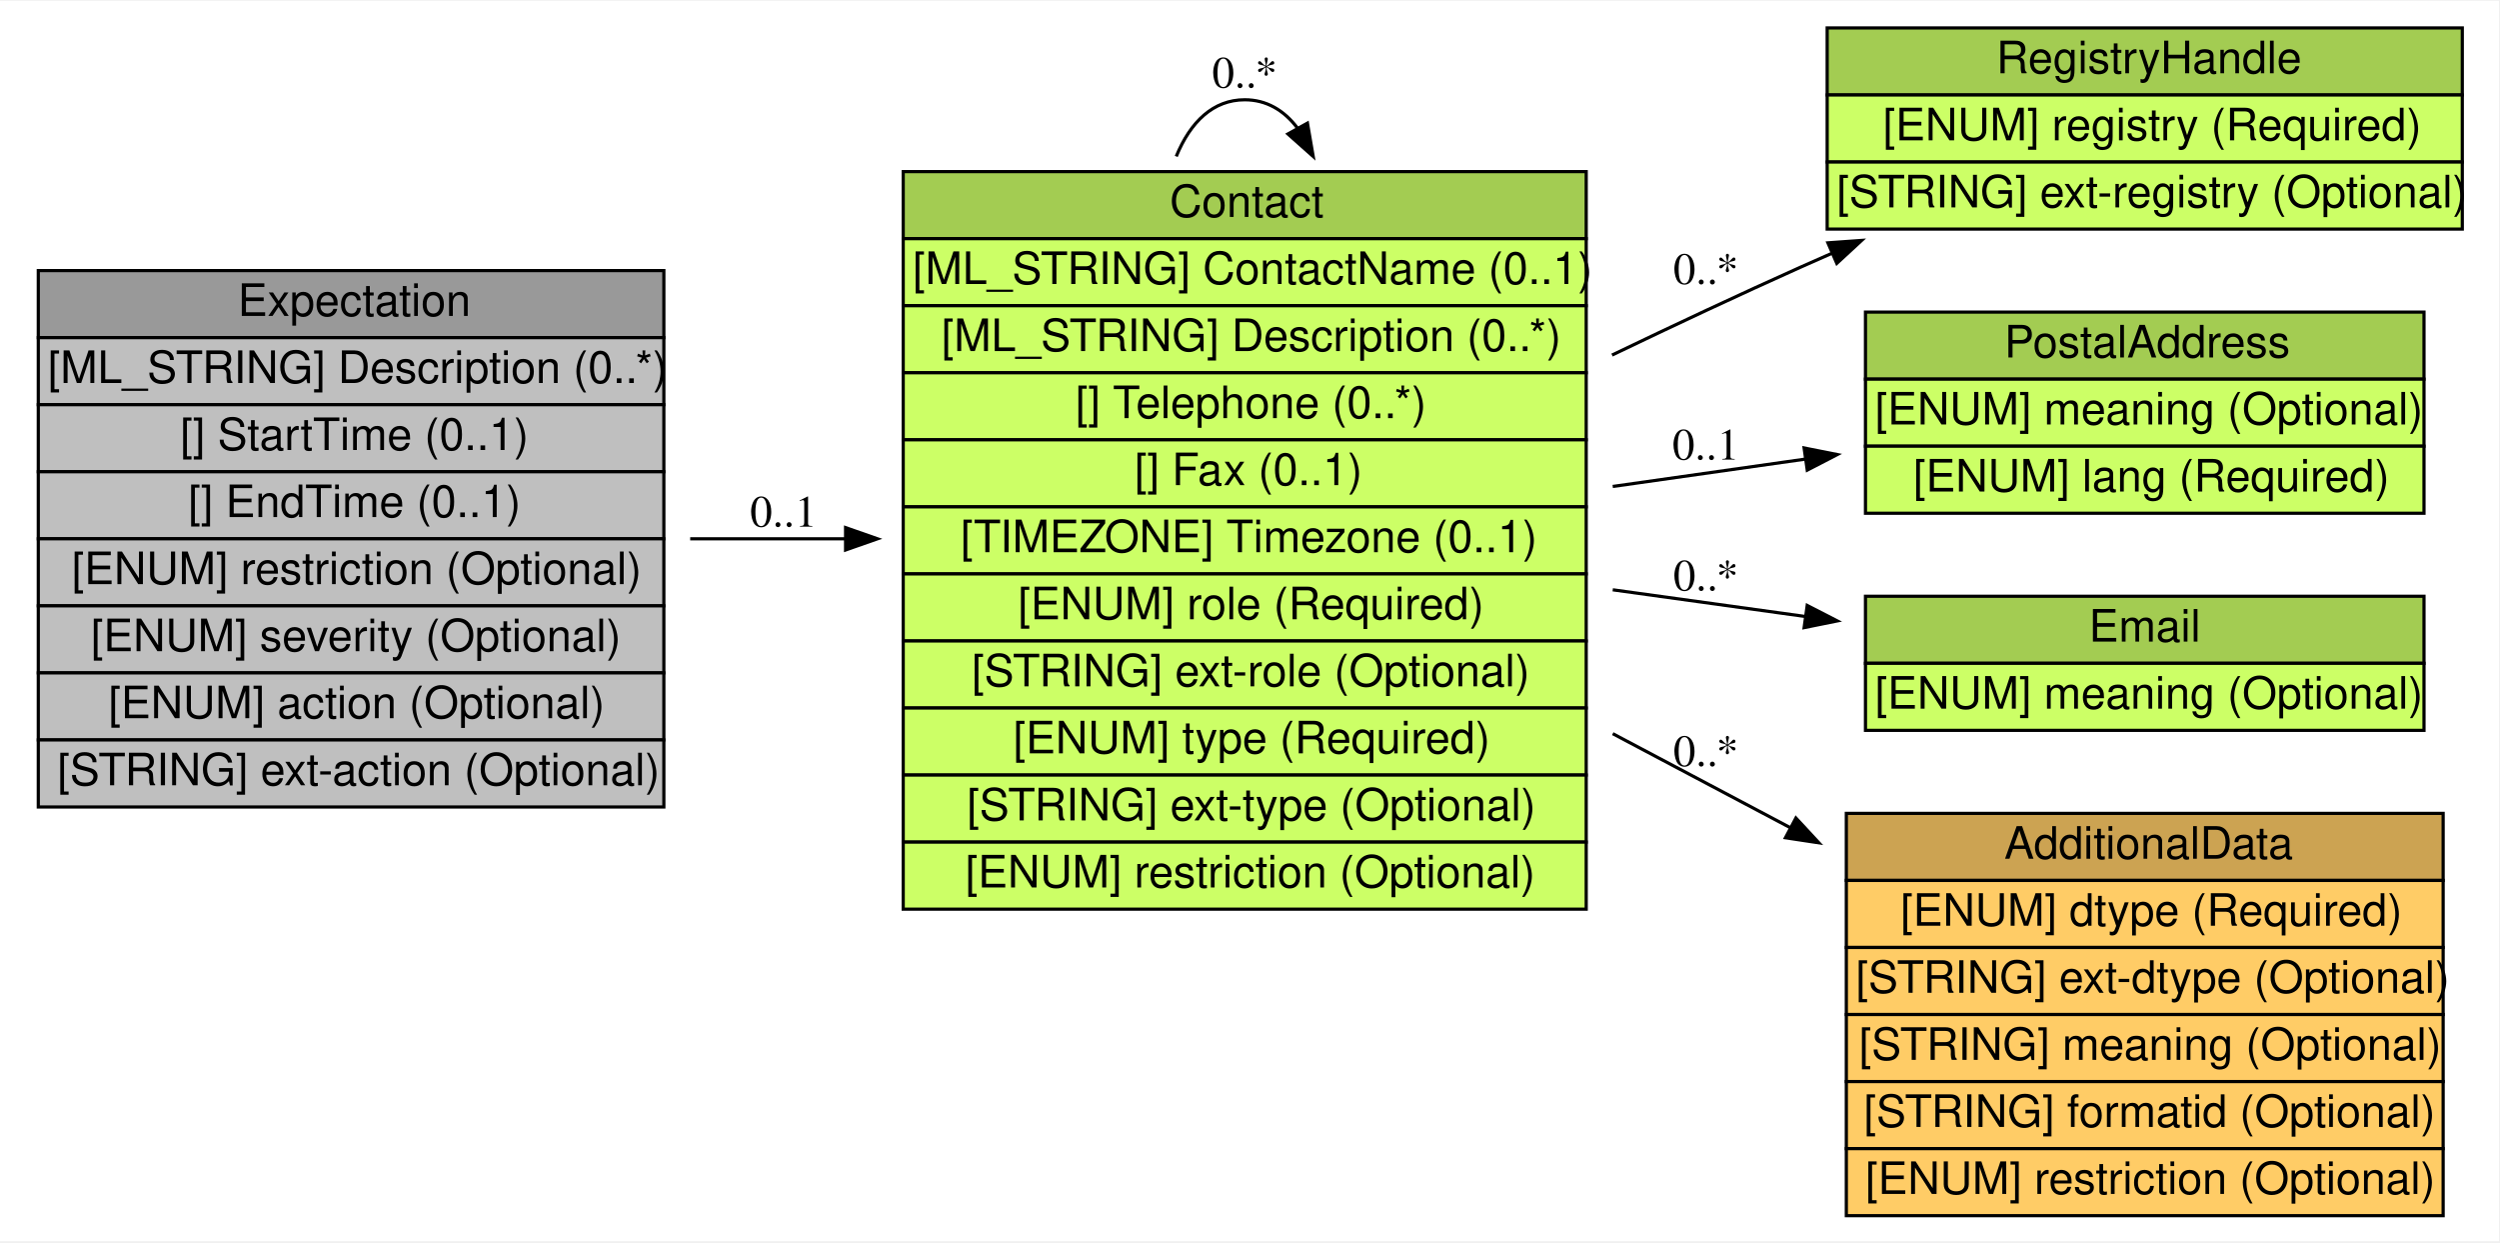
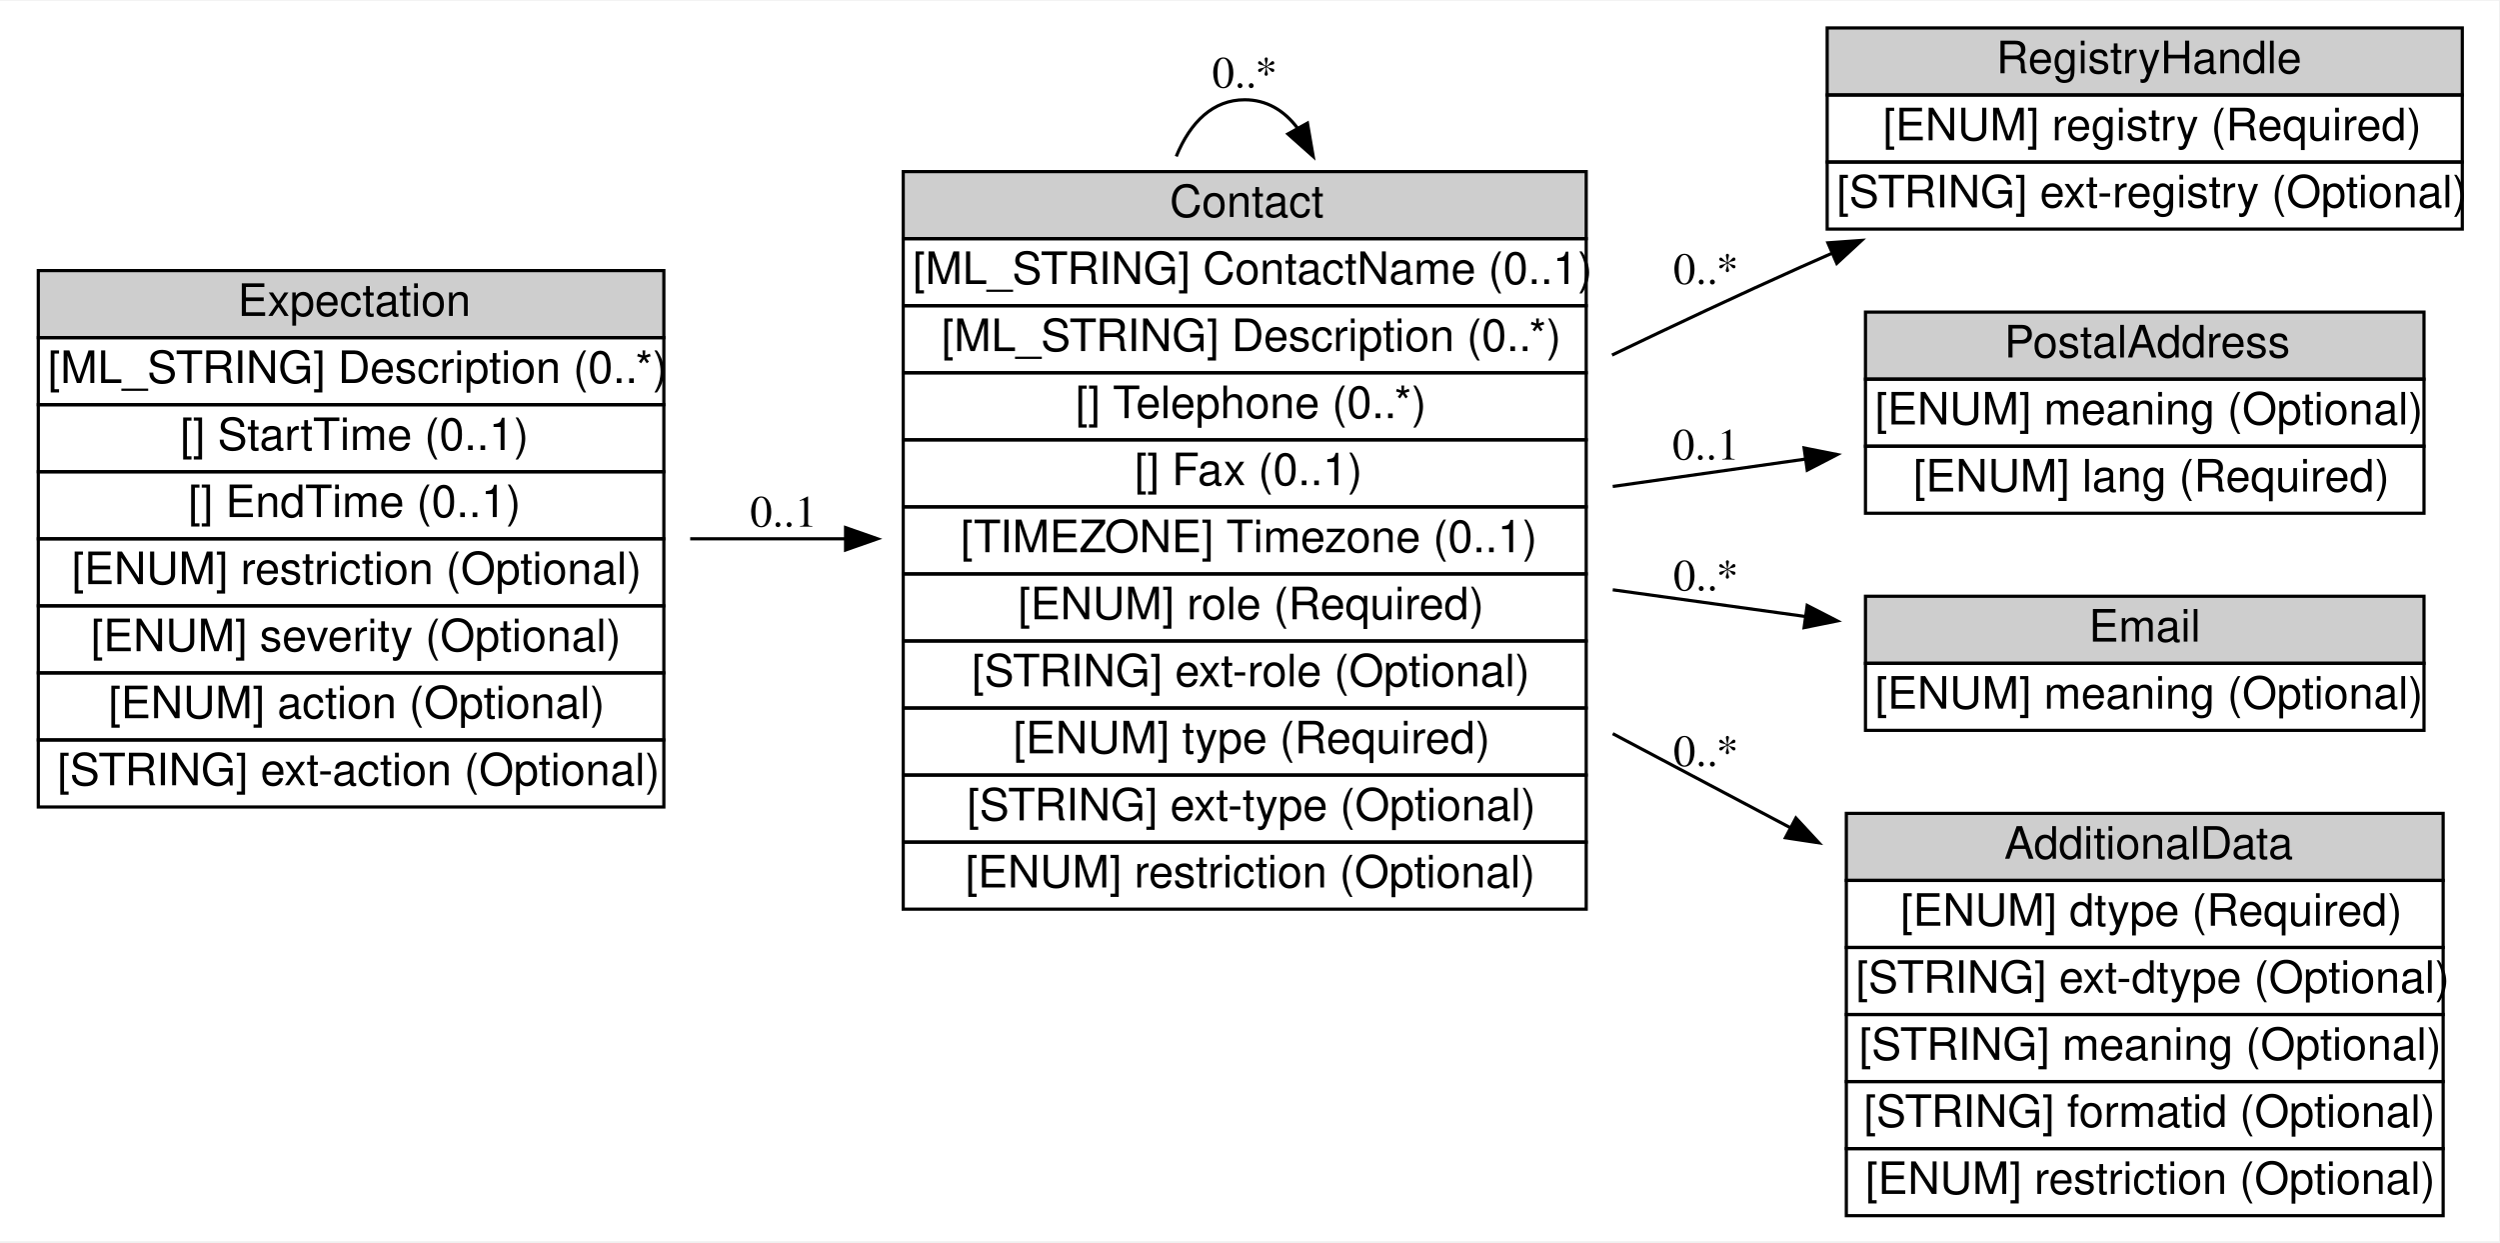
<svg xmlns="http://www.w3.org/2000/svg" xmlns:xlink="http://www.w3.org/1999/xlink" width="783pt" height="389pt" viewBox="0.00 0.00 783.00 388.50">
  <g id="graph0" class="graph" transform="scale(1 1) rotate(0) translate(4 384.5)">
    <polygon fill="#ffffff" stroke="transparent" points="-4,4 -4,-384.5 779,-384.5 779,4 -4,4" />
    <g id="node1" class="node">
      <g id="a_node1_0">
        <a xlink:href="/idmef_parser/IODEF/Expectation.html" xlink:title="The Expectation class conveys to the recipient of the IODEF document the actions the sender is requesting. The scope of the requested action is limited to purview of the EventData class in which this class is aggregated. ">
-           <polygon fill="#999999" stroke="transparent" points="8,-279 8,-300 204,-300 204,-279 8,-279" />
+           <polygon fill="#cecece" stroke="transparent" points="8,-279 8,-300 204,-300 204,-279 8,-279" />
          <polygon fill="none" stroke="#000000" points="8,-279 8,-300 204,-300 204,-279 8,-279" />
          <text text-anchor="start" x="70.5" y="-285.8" font-family="Nimbus Sans L" font-size="14.00" fill="#000000">Expectation</text>
        </a>
      </g>
      <g id="a_node1_1">
        <a xlink:href="/idmef_parser/IODEF/Expectation.html" xlink:title="A free-form description of the desired action(s).">
-           <polygon fill="#bfbfbf" stroke="transparent" points="8,-258 8,-279 204,-279 204,-258 8,-258" />
          <polygon fill="none" stroke="#000000" points="8,-258 8,-279 204,-279 204,-258 8,-258" />
          <text text-anchor="start" x="11" y="-264.8" font-family="Nimbus Sans L" font-size="14.00" fill="#000000">[ML_STRING] Description (0..*)</text>
        </a>
      </g>
      <g id="a_node1_2">
        <a xlink:href="/idmef_parser/IODEF/Expectation.html" xlink:title="The time at which the action should be performed.  A timestamp that is earlier than the ReportTime specified in the Incident class denotes that the expectation should be fulfilled as soon as possible.  The absence of this element leaves the execution of the expectation to the discretion of the recipient.">
-           <polygon fill="#bfbfbf" stroke="transparent" points="8,-237 8,-258 204,-258 204,-237 8,-237" />
          <polygon fill="none" stroke="#000000" points="8,-237 8,-258 204,-258 204,-237 8,-237" />
          <text text-anchor="start" x="52.5" y="-243.8" font-family="Nimbus Sans L" font-size="14.00" fill="#000000">[] StartTime (0..1)</text>
        </a>
      </g>
      <g id="a_node1_3">
        <a xlink:href="/idmef_parser/IODEF/Expectation.html" xlink:title="The time by which the action should be completed. If the action is not carried out by this time, it should no longer be performed.">
-           <polygon fill="#bfbfbf" stroke="transparent" points="8,-216 8,-237 204,-237 204,-216 8,-216" />
          <polygon fill="none" stroke="#000000" points="8,-216 8,-237 204,-237 204,-216 8,-216" />
          <text text-anchor="start" x="55" y="-222.8" font-family="Nimbus Sans L" font-size="14.00" fill="#000000">[] EndTime (0..1)</text>
        </a>
      </g>
      <g id="a_node1_4">
        <a xlink:href="/idmef_parser/IODEF/Expectation.html" xlink:title="This attribute is defined in Section 3.2.">
-           <polygon fill="#bfbfbf" stroke="transparent" points="8,-195 8,-216 204,-216 204,-195 8,-195" />
          <polygon fill="none" stroke="#000000" points="8,-195 8,-216 204,-216 204,-195 8,-195" />
          <text text-anchor="start" x="18.5" y="-201.8" font-family="Nimbus Sans L" font-size="14.00" fill="#000000">[ENUM] restriction (Optional)</text>
        </a>
      </g>
      <g id="a_node1_5">
        <a xlink:href="/idmef_parser/IODEF/Expectation.html" xlink:title="Indicates the desired priority of the action. This attribute is an enumerated list with no default value, and the semantics of these relative measures are context dependent.">
-           <polygon fill="#bfbfbf" stroke="transparent" points="8,-174 8,-195 204,-195 204,-174 8,-174" />
          <polygon fill="none" stroke="#000000" points="8,-174 8,-195 204,-195 204,-174 8,-174" />
          <text text-anchor="start" x="24.5" y="-180.8" font-family="Nimbus Sans L" font-size="14.00" fill="#000000">[ENUM] severity (Optional)</text>
        </a>
      </g>
      <g id="a_node1_6">
        <a xlink:href="/idmef_parser/IODEF/Expectation.html" xlink:title="Classifies the type of action requested.  This attribute is an enumerated list with no default value.">
-           <polygon fill="#bfbfbf" stroke="transparent" points="8,-153 8,-174 204,-174 204,-153 8,-153" />
          <polygon fill="none" stroke="#000000" points="8,-153 8,-174 204,-174 204,-153 8,-153" />
          <text text-anchor="start" x="30" y="-159.8" font-family="Nimbus Sans L" font-size="14.00" fill="#000000">[ENUM] action (Optional)</text>
        </a>
      </g>
      <g id="a_node1_7">
        <a xlink:href="/idmef_parser/IODEF/Expectation.html" xlink:title="A means by which to extend the action attribute.  See Section 5.1.">
-           <polygon fill="#bfbfbf" stroke="transparent" points="8,-132 8,-153 204,-153 204,-132 8,-132" />
          <polygon fill="none" stroke="#000000" points="8,-132 8,-153 204,-153 204,-132 8,-132" />
          <text text-anchor="start" x="14" y="-138.8" font-family="Nimbus Sans L" font-size="14.00" fill="#000000">[STRING] ext-action (Optional)</text>
        </a>
      </g>
    </g>
    <g id="node2" class="node">
      <g id="a_node2_8">
        <a xlink:href="/idmef_parser/IODEF/Contact.html" xlink:title="The Contact class describes contact information for organizations and personnel involved in the incident. This class allows for the naming of the involved party, specifying contact information for them, and identifying their role in the incident. ">
-           <polygon fill="#a3cc52" stroke="transparent" points="279,-310 279,-331 493,-331 493,-310 279,-310" />
+           <polygon fill="#cecece" stroke="transparent" points="279,-310 279,-331 493,-331 493,-310 279,-310" />
          <polygon fill="none" stroke="#000000" points="279,-310 279,-331 493,-331 493,-310 279,-310" />
          <text text-anchor="start" x="362.5" y="-316.8" font-family="Nimbus Sans L" font-size="14.00" fill="#000000">Contact</text>
        </a>
      </g>
      <g id="a_node2_9">
        <a xlink:href="/idmef_parser/IODEF/Contact.html" xlink:title="The name of the contact.  The contact may either be an organization or a person.  The type attribute disambiguates the semantics.">
-           <polygon fill="#ccff66" stroke="transparent" points="279,-289 279,-310 493,-310 493,-289 279,-289" />
          <polygon fill="none" stroke="#000000" points="279,-289 279,-310 493,-310 493,-289 279,-289" />
          <text text-anchor="start" x="282" y="-295.8" font-family="Nimbus Sans L" font-size="14.00" fill="#000000">[ML_STRING] ContactName (0..1)</text>
        </a>
      </g>
      <g id="a_node2_10">
        <a xlink:href="/idmef_parser/IODEF/Contact.html" xlink:title="A free-form description of this contact.  In the case of a person, this is often the organizational title of the individual.">
-           <polygon fill="#ccff66" stroke="transparent" points="279,-268 279,-289 493,-289 493,-268 279,-268" />
          <polygon fill="none" stroke="#000000" points="279,-268 279,-289 493,-289 493,-268 279,-268" />
          <text text-anchor="start" x="291" y="-274.8" font-family="Nimbus Sans L" font-size="14.00" fill="#000000">[ML_STRING] Description (0..*)</text>
        </a>
      </g>
      <g id="a_node2_11">
        <a xlink:href="/idmef_parser/IODEF/Contact.html" xlink:title="The telephone number of the contact.">
-           <polygon fill="#ccff66" stroke="transparent" points="279,-247 279,-268 493,-268 493,-247 279,-247" />
          <polygon fill="none" stroke="#000000" points="279,-247 279,-268 493,-268 493,-247 279,-247" />
          <text text-anchor="start" x="333" y="-253.8" font-family="Nimbus Sans L" font-size="14.00" fill="#000000">[] Telephone (0..*)</text>
        </a>
      </g>
      <g id="a_node2_12">
        <a xlink:href="/idmef_parser/IODEF/Contact.html" xlink:title="The facsimile telephone number of the contact.">
-           <polygon fill="#ccff66" stroke="transparent" points="279,-226 279,-247 493,-247 493,-226 279,-226" />
          <polygon fill="none" stroke="#000000" points="279,-226 279,-247 493,-247 493,-226 279,-226" />
          <text text-anchor="start" x="351.5" y="-232.8" font-family="Nimbus Sans L" font-size="14.00" fill="#000000">[] Fax (0..1)</text>
        </a>
      </g>
      <g id="a_node2_13">
        <a xlink:href="/idmef_parser/IODEF/Contact.html" xlink:title="The timezone in which the contact resides formatted according to Section 2.9.">
-           <polygon fill="#ccff66" stroke="transparent" points="279,-205 279,-226 493,-226 493,-205 279,-205" />
          <polygon fill="none" stroke="#000000" points="279,-205 279,-226 493,-226 493,-205 279,-205" />
          <text text-anchor="start" x="297" y="-211.8" font-family="Nimbus Sans L" font-size="14.00" fill="#000000">[TIMEZONE] Timezone (0..1)</text>
        </a>
      </g>
      <g id="a_node2_14">
        <a xlink:href="/idmef_parser/IODEF/Contact.html" xlink:title="Indicates the role the contact fulfills.  This attribute is defined as an enumerated list:">
-           <polygon fill="#ccff66" stroke="transparent" points="279,-184 279,-205 493,-205 493,-184 279,-184" />
          <polygon fill="none" stroke="#000000" points="279,-184 279,-205 493,-205 493,-184 279,-184" />
          <text text-anchor="start" x="315" y="-190.8" font-family="Nimbus Sans L" font-size="14.00" fill="#000000">[ENUM] role (Required)</text>
        </a>
      </g>
      <g id="a_node2_15">
        <a xlink:href="/idmef_parser/IODEF/Contact.html" xlink:title="A means by which to extend the role attribute. See Section 5.1.">
-           <polygon fill="#ccff66" stroke="transparent" points="279,-163 279,-184 493,-184 493,-163 279,-163" />
          <polygon fill="none" stroke="#000000" points="279,-163 279,-184 493,-184 493,-163 279,-163" />
          <text text-anchor="start" x="300.5" y="-169.8" font-family="Nimbus Sans L" font-size="14.00" fill="#000000">[STRING] ext-role (Optional)</text>
        </a>
      </g>
      <g id="a_node2_16">
        <a xlink:href="/idmef_parser/IODEF/Contact.html" xlink:title="Indicates the type of contact being described. This attribute is defined as an enumerated list:">
-           <polygon fill="#ccff66" stroke="transparent" points="279,-142 279,-163 493,-163 493,-142 279,-142" />
          <polygon fill="none" stroke="#000000" points="279,-142 279,-163 493,-163 493,-142 279,-142" />
          <text text-anchor="start" x="313.5" y="-148.8" font-family="Nimbus Sans L" font-size="14.00" fill="#000000">[ENUM] type (Required)</text>
        </a>
      </g>
      <g id="a_node2_17">
        <a xlink:href="/idmef_parser/IODEF/Contact.html" xlink:title="A means by which to extend the type attribute. See Section 5.1.">
-           <polygon fill="#ccff66" stroke="transparent" points="279,-121 279,-142 493,-142 493,-121 279,-121" />
          <polygon fill="none" stroke="#000000" points="279,-121 279,-142 493,-142 493,-121 279,-121" />
          <text text-anchor="start" x="299" y="-127.8" font-family="Nimbus Sans L" font-size="14.00" fill="#000000">[STRING] ext-type (Optional)</text>
        </a>
      </g>
      <g id="a_node2_18">
        <a xlink:href="/idmef_parser/IODEF/Contact.html" xlink:title="This attribute is defined in Section 3.2.">
-           <polygon fill="#ccff66" stroke="transparent" points="279,-100 279,-121 493,-121 493,-100 279,-100" />
          <polygon fill="none" stroke="#000000" points="279,-100 279,-121 493,-121 493,-100 279,-100" />
          <text text-anchor="start" x="298.5" y="-106.8" font-family="Nimbus Sans L" font-size="14.00" fill="#000000">[ENUM] restriction (Optional)</text>
        </a>
      </g>
    </g>
    <g id="edge6" class="edge">
      <path fill="none" stroke="#000000" d="M212.255,-216C228.142,-216 244.645,-216 260.878,-216" />
      <polygon fill="#000000" stroke="#000000" points="260.942,-219.5 270.942,-216 260.942,-212.5 260.942,-219.5" />
      <text text-anchor="middle" x="241.5" y="-219.8" font-family="Times,serif" font-size="14.00" fill="#000000">0..1</text>
    </g>
    <g id="edge4" class="edge">
      <path fill="none" stroke="#000000" d="M364.544,-335.75C369.004,-346.646 376.156,-353.5 386,-353.5 392.768,-353.5 398.263,-350.26 402.486,-344.695" />
      <polygon fill="#000000" stroke="#000000" points="405.659,-346.191 407.456,-335.75 399.54,-342.791 405.659,-346.191" />
      <text text-anchor="middle" x="386" y="-357.3" font-family="Times,serif" font-size="14.00" fill="#000000">0..*</text>
    </g>
    <g id="node3" class="node">
      <g id="a_node3_19">
        <a xlink:href="/idmef_parser/IODEF/RegistryHandle.html" xlink:title="The RegistryHandle class represents a handle into an Internet registry or community-specific database. The handle is specified in the element content and the type attribute specifies the database. ">
-           <polygon fill="#a3cc52" stroke="transparent" points="568.5,-355 568.5,-376 767.5,-376 767.5,-355 568.5,-355" />
+           <polygon fill="#cecece" stroke="transparent" points="568.5,-355 568.5,-376 767.5,-376 767.5,-355 568.5,-355" />
          <polygon fill="none" stroke="#000000" points="568.5,-355 568.5,-376 767.5,-376 767.5,-355 568.5,-355" />
          <text text-anchor="start" x="621.5" y="-361.8" font-family="Nimbus Sans L" font-size="14.00" fill="#000000">RegistryHandle</text>
        </a>
      </g>
      <g id="a_node3_20">
        <a xlink:href="/idmef_parser/IODEF/RegistryHandle.html" xlink:title="The database to which the handle belongs.  The default value is 'local'.  The possible values are:">
-           <polygon fill="#ccff66" stroke="transparent" points="568.5,-334 568.5,-355 767.5,-355 767.5,-334 568.5,-334" />
          <polygon fill="none" stroke="#000000" points="568.5,-334 568.5,-355 767.5,-355 767.5,-334 568.5,-334" />
          <text text-anchor="start" x="586" y="-340.8" font-family="Nimbus Sans L" font-size="14.00" fill="#000000">[ENUM] registry (Required)</text>
        </a>
      </g>
      <g id="a_node3_21">
        <a xlink:href="/idmef_parser/IODEF/RegistryHandle.html" xlink:title="A means by which to extend the registry attribute.  See Section 5.1.">
-           <polygon fill="#ccff66" stroke="transparent" points="568.5,-313 568.5,-334 767.5,-334 767.5,-313 568.5,-313" />
          <polygon fill="none" stroke="#000000" points="568.5,-313 568.5,-334 767.5,-334 767.5,-313 568.5,-313" />
          <text text-anchor="start" x="571.5" y="-319.8" font-family="Nimbus Sans L" font-size="14.00" fill="#000000">[STRING] ext-registry (Optional)</text>
        </a>
      </g>
    </g>
    <g id="edge1" class="edge">
      <path fill="none" stroke="#000000" d="M501.087,-273.541C520.643,-282.939 540.826,-292.404 560,-301 563.226,-302.446 566.514,-303.901 569.841,-305.356" />
      <polygon fill="#000000" stroke="#000000" points="568.732,-308.69 579.3,-309.45 571.513,-302.265 568.732,-308.69" />
      <text text-anchor="middle" x="530.5" y="-295.8" font-family="Times,serif" font-size="14.00" fill="#000000">0..*</text>
    </g>
    <g id="node4" class="node">
      <g id="a_node4_22">
        <a xlink:href="/idmef_parser/IODEF/PostalAddress.html" xlink:title="The PostalAddress class specifies a postal address formatted according to the POSTAL data type (Section 2.11). ">
-           <polygon fill="#a3cc52" stroke="transparent" points="580.5,-266 580.5,-287 755.5,-287 755.5,-266 580.5,-266" />
+           <polygon fill="#cecece" stroke="transparent" points="580.5,-266 580.5,-287 755.5,-287 755.5,-266 580.5,-266" />
          <polygon fill="none" stroke="#000000" points="580.5,-266 580.5,-287 755.5,-287 755.5,-266 580.5,-266" />
          <text text-anchor="start" x="624" y="-272.8" font-family="Nimbus Sans L" font-size="14.00" fill="#000000">PostalAddress</text>
        </a>
      </g>
      <g id="a_node4_23">
        <a xlink:href="/idmef_parser/IODEF/PostalAddress.html" xlink:title="A free-form description of the element content.">
-           <polygon fill="#ccff66" stroke="transparent" points="580.5,-245 580.5,-266 755.5,-266 755.5,-245 580.5,-245" />
          <polygon fill="none" stroke="#000000" points="580.5,-245 580.5,-266 755.5,-266 755.5,-245 580.5,-245" />
          <text text-anchor="start" x="583.5" y="-251.8" font-family="Nimbus Sans L" font-size="14.00" fill="#000000">[ENUM] meaning (Optional)</text>
        </a>
      </g>
      <g id="a_node4_24">
        <a xlink:href="/idmef_parser/IODEF/PostalAddress.html" xlink:title="A valid language code per RFC 4646 [7] constrained by the definition of &quot;xs:language&quot;.  The interpretation of this code is described in Section 6.">
-           <polygon fill="#ccff66" stroke="transparent" points="580.5,-224 580.5,-245 755.5,-245 755.5,-224 580.5,-224" />
          <polygon fill="none" stroke="#000000" points="580.5,-224 580.5,-245 755.5,-245 755.5,-224 580.5,-224" />
          <text text-anchor="start" x="595.5" y="-230.8" font-family="Nimbus Sans L" font-size="14.00" fill="#000000">[ENUM] lang (Required)</text>
        </a>
      </g>
    </g>
    <g id="edge2" class="edge">
      <path fill="none" stroke="#000000" d="M501.309,-232.385C521.312,-235.227 542.025,-238.171 561.757,-240.974" />
      <polygon fill="#000000" stroke="#000000" points="561.273,-244.441 571.666,-242.382 562.258,-237.51 561.273,-244.441" />
      <text text-anchor="middle" x="530.5" y="-240.8" font-family="Times,serif" font-size="14.00" fill="#000000">0..1</text>
    </g>
    <g id="node5" class="node">
      <g id="a_node5_25">
        <a xlink:href="/idmef_parser/IODEF/Email.html" xlink:title="The Email class specifies an email address formatted according to EMAIL data type (Section 2.14). ">
-           <polygon fill="#a3cc52" stroke="transparent" points="580.5,-177 580.5,-198 755.5,-198 755.5,-177 580.5,-177" />
+           <polygon fill="#cecece" stroke="transparent" points="580.5,-177 580.5,-198 755.5,-198 755.5,-177 580.5,-177" />
          <polygon fill="none" stroke="#000000" points="580.5,-177 580.5,-198 755.5,-198 755.5,-177 580.5,-177" />
          <text text-anchor="start" x="650.5" y="-183.8" font-family="Nimbus Sans L" font-size="14.00" fill="#000000">Email</text>
        </a>
      </g>
      <g id="a_node5_26">
        <a xlink:href="/idmef_parser/IODEF/Email.html" xlink:title="A free-form description of the element content (e.g., hours of coverage for a given number).">
-           <polygon fill="#ccff66" stroke="transparent" points="580.5,-156 580.5,-177 755.5,-177 755.5,-156 580.5,-156" />
          <polygon fill="none" stroke="#000000" points="580.5,-156 580.5,-177 755.5,-177 755.5,-156 580.5,-156" />
          <text text-anchor="start" x="583.5" y="-162.8" font-family="Nimbus Sans L" font-size="14.00" fill="#000000">[ENUM] meaning (Optional)</text>
        </a>
      </g>
    </g>
    <g id="edge3" class="edge">
      <path fill="none" stroke="#000000" d="M501.309,-200.025C521.312,-197.253 542.025,-194.384 561.757,-191.65" />
      <polygon fill="#000000" stroke="#000000" points="562.241,-195.117 571.666,-190.277 561.28,-188.183 562.241,-195.117" />
      <text text-anchor="middle" x="530.5" y="-199.8" font-family="Times,serif" font-size="14.00" fill="#000000">0..*</text>
    </g>
    <g id="node6" class="node">
      <g id="a_node6_27">
        <a xlink:href="/idmef_parser/IODEF/AdditionalData.html" xlink:title="The AdditionalData class serves as an extension mechanism for information not otherwise represented in the data model. For relatively simple information, atomic data types (e.g., integers, strings) are provided with a mechanism to annotate their meaning. The class can also be used to extend the data model (and the associated Schema) to support proprietary extensions by encapsulating entire XML documents conforming to another Schema (e.g., IDMEF). A detailed discussion for extending the data model and the schema can be found in Section 5. ">
-           <polygon fill="#cca352" stroke="transparent" points="574.5,-109 574.5,-130 761.5,-130 761.5,-109 574.5,-109" />
+           <polygon fill="#cecece" stroke="transparent" points="574.5,-109 574.5,-130 761.5,-130 761.5,-109 574.5,-109" />
          <polygon fill="none" stroke="#000000" points="574.5,-109 574.5,-130 761.5,-130 761.5,-109 574.5,-109" />
          <text text-anchor="start" x="624" y="-115.8" font-family="Nimbus Sans L" font-size="14.00" fill="#000000">AdditionalData</text>
        </a>
      </g>
      <g id="a_node6_28">
        <a xlink:href="/idmef_parser/IODEF/AdditionalData.html" xlink:title="The data type of the element content.  The permitted values for this attribute are shown below.  The default value is &quot;string&quot;.">
-           <polygon fill="#ffcc66" stroke="transparent" points="574.5,-88 574.5,-109 761.5,-109 761.5,-88 574.5,-88" />
          <polygon fill="none" stroke="#000000" points="574.5,-88 574.5,-109 761.5,-109 761.5,-88 574.5,-88" />
          <text text-anchor="start" x="591.5" y="-94.8" font-family="Nimbus Sans L" font-size="14.00" fill="#000000">[ENUM] dtype (Required)</text>
        </a>
      </g>
      <g id="a_node6_29">
        <a xlink:href="/idmef_parser/IODEF/AdditionalData.html" xlink:title="A means by which to extend the dtype attribute.  See Section 5.1.">
-           <polygon fill="#ffcc66" stroke="transparent" points="574.5,-67 574.5,-88 761.5,-88 761.5,-67 574.5,-67" />
          <polygon fill="none" stroke="#000000" points="574.5,-67 574.5,-88 761.5,-88 761.5,-67 574.5,-67" />
          <text text-anchor="start" x="577.5" y="-73.8" font-family="Nimbus Sans L" font-size="14.00" fill="#000000">[STRING] ext-dtype (Optional)</text>
        </a>
      </g>
      <g id="a_node6_30">
        <a xlink:href="/idmef_parser/IODEF/AdditionalData.html" xlink:title="A free-form description of the element content.">
-           <polygon fill="#ffcc66" stroke="transparent" points="574.5,-46 574.5,-67 761.5,-67 761.5,-46 574.5,-46" />
          <polygon fill="none" stroke="#000000" points="574.5,-46 574.5,-67 761.5,-67 761.5,-46 574.5,-46" />
          <text text-anchor="start" x="578.5" y="-52.8" font-family="Nimbus Sans L" font-size="14.00" fill="#000000">[STRING] meaning (Optional)</text>
        </a>
      </g>
      <g id="a_node6_31">
        <a xlink:href="/idmef_parser/IODEF/AdditionalData.html" xlink:title="An identifier referencing the format and semantics of the element content.">
-           <polygon fill="#ffcc66" stroke="transparent" points="574.5,-25 574.5,-46 761.5,-46 761.5,-25 574.5,-25" />
          <polygon fill="none" stroke="#000000" points="574.5,-25 574.5,-46 761.5,-46 761.5,-25 574.5,-25" />
          <text text-anchor="start" x="580" y="-31.8" font-family="Nimbus Sans L" font-size="14.00" fill="#000000">[STRING] formatid (Optional)</text>
        </a>
      </g>
      <g id="a_node6_32">
        <a xlink:href="/idmef_parser/IODEF/AdditionalData.html" xlink:title="This attribute has been defined in Section 3.2.">
-           <polygon fill="#ffcc66" stroke="transparent" points="574.5,-4 574.5,-25 761.5,-25 761.5,-4 574.5,-4" />
          <polygon fill="none" stroke="#000000" points="574.5,-4 574.5,-25 761.5,-25 761.5,-4 574.5,-4" />
          <text text-anchor="start" x="580.5" y="-10.8" font-family="Nimbus Sans L" font-size="14.00" fill="#000000">[ENUM] restriction (Optional)</text>
        </a>
      </g>
    </g>
    <g id="edge5" class="edge">
      <path fill="none" stroke="#000000" d="M501.309,-154.966C519.707,-145.228 538.706,-135.172 556.989,-125.494" />
      <polygon fill="#000000" stroke="#000000" points="558.701,-128.548 565.902,-120.777 555.426,-122.362 558.701,-128.548" />
      <text text-anchor="middle" x="530.5" y="-144.8" font-family="Times,serif" font-size="14.00" fill="#000000">0..*</text>
    </g>
  </g>
</svg>
